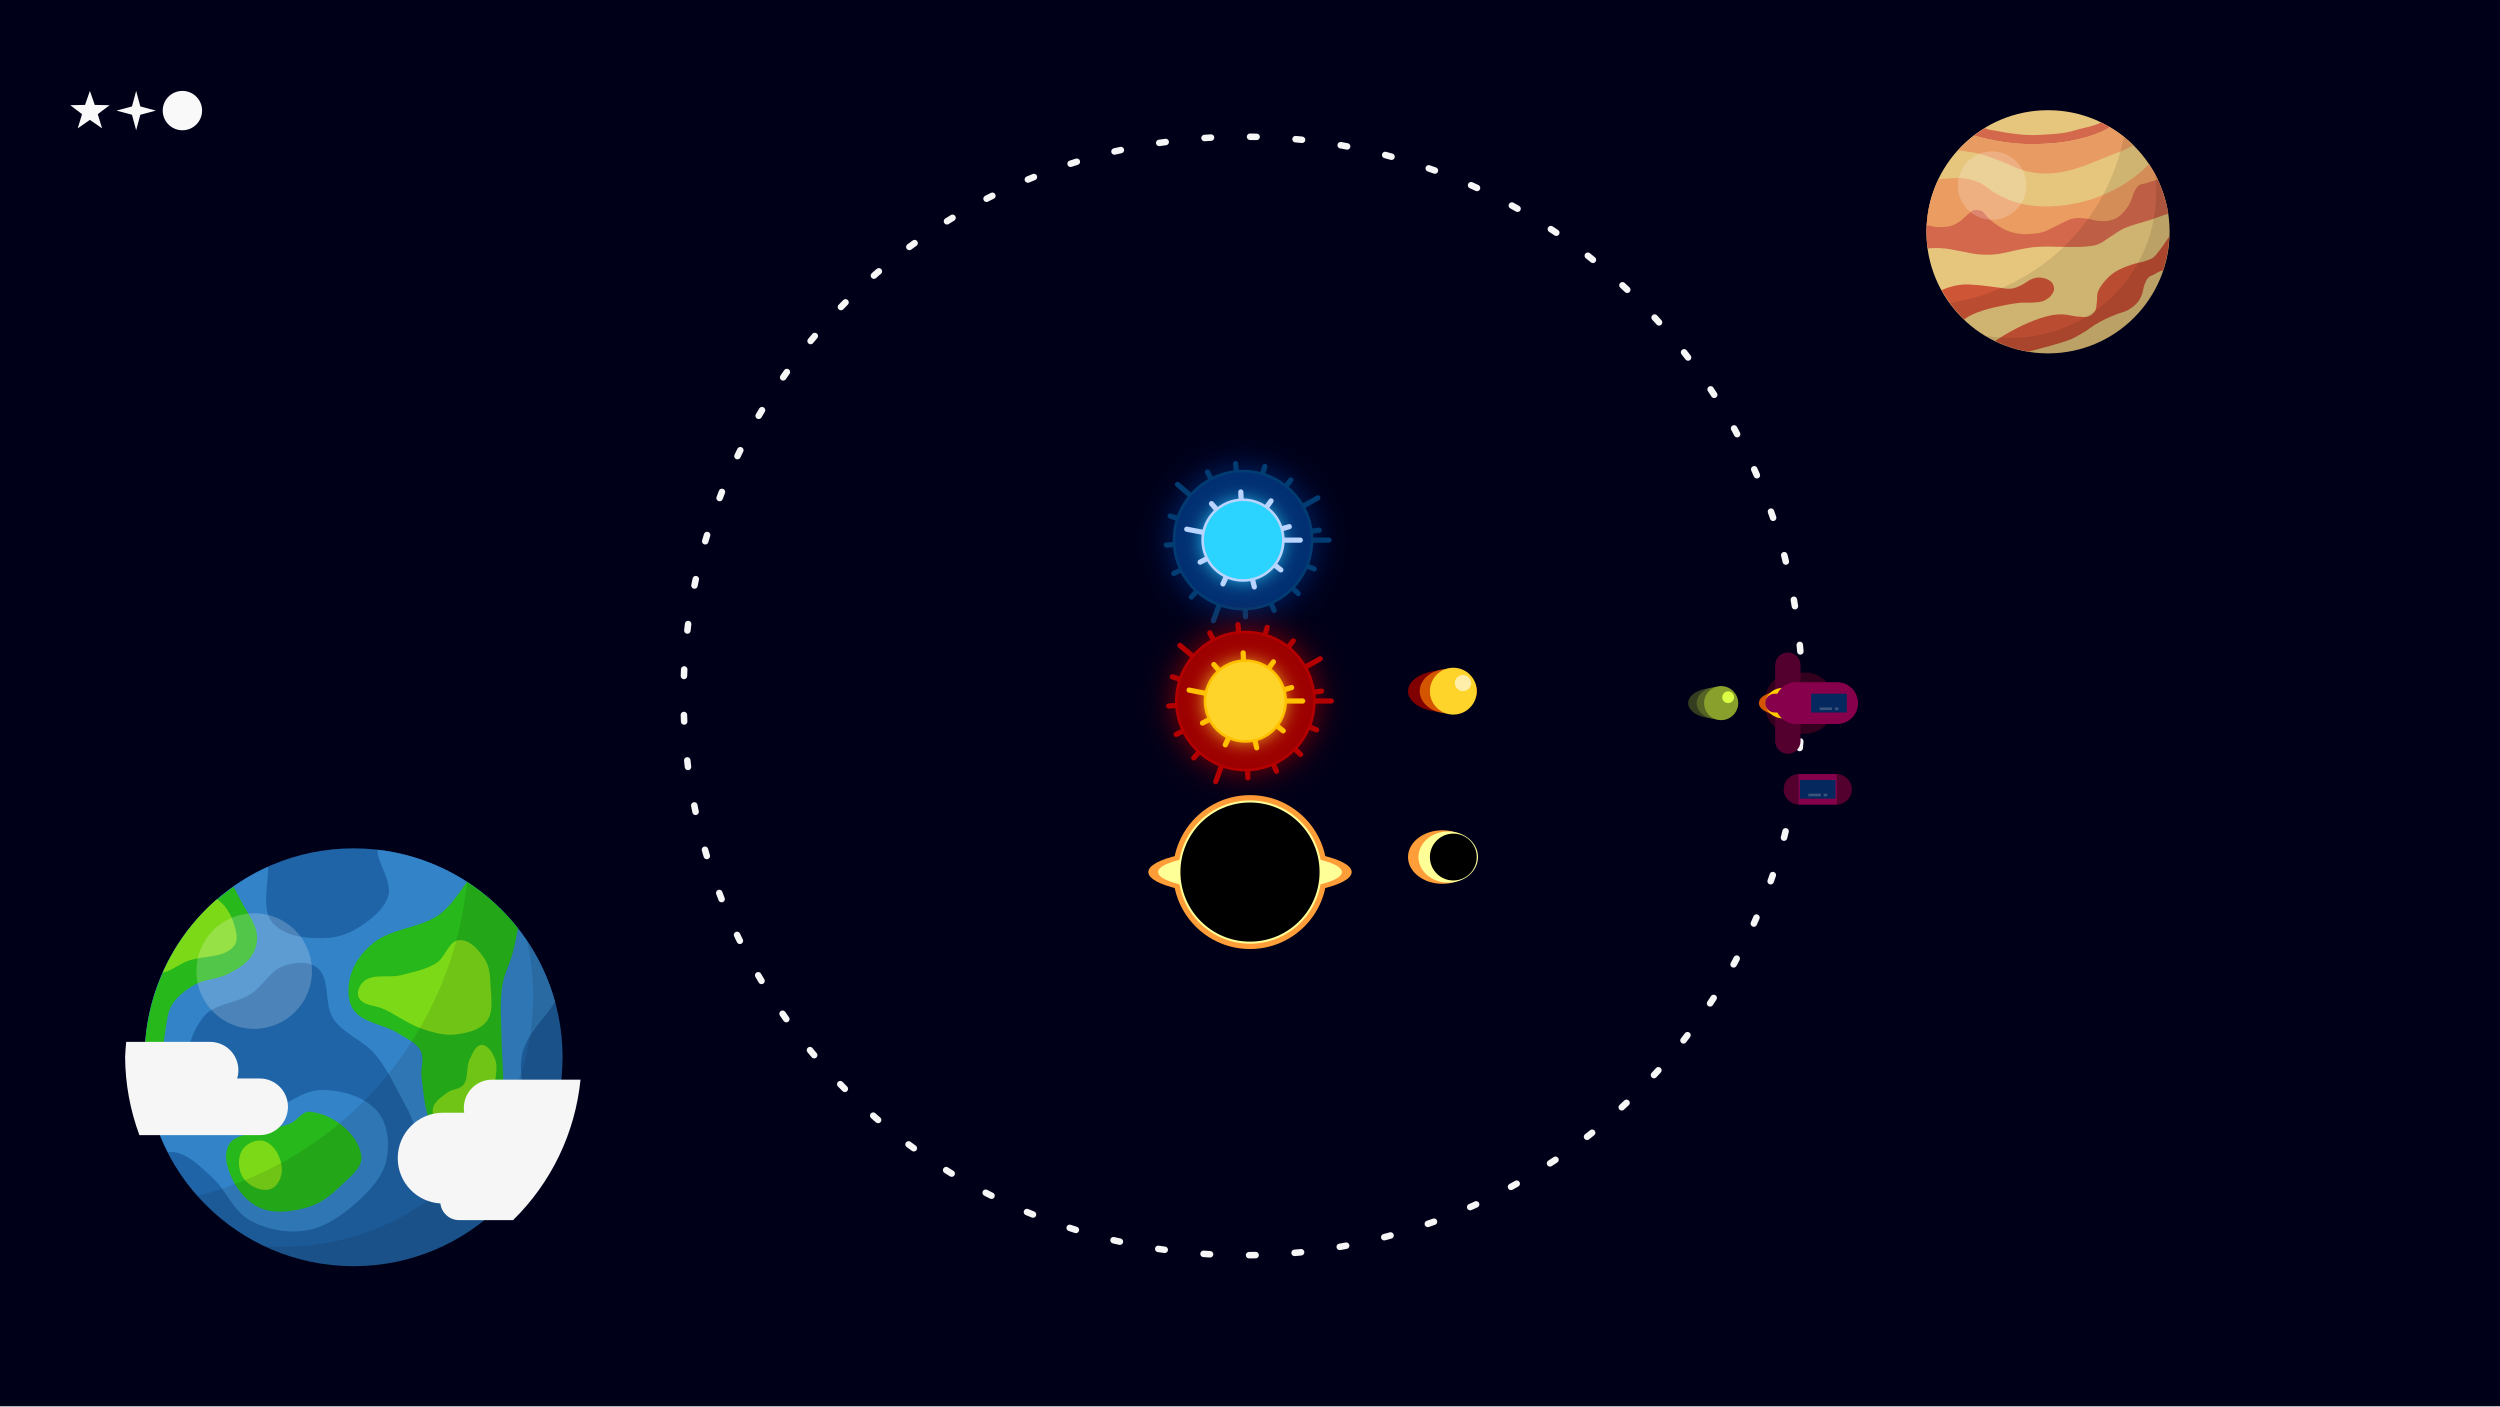
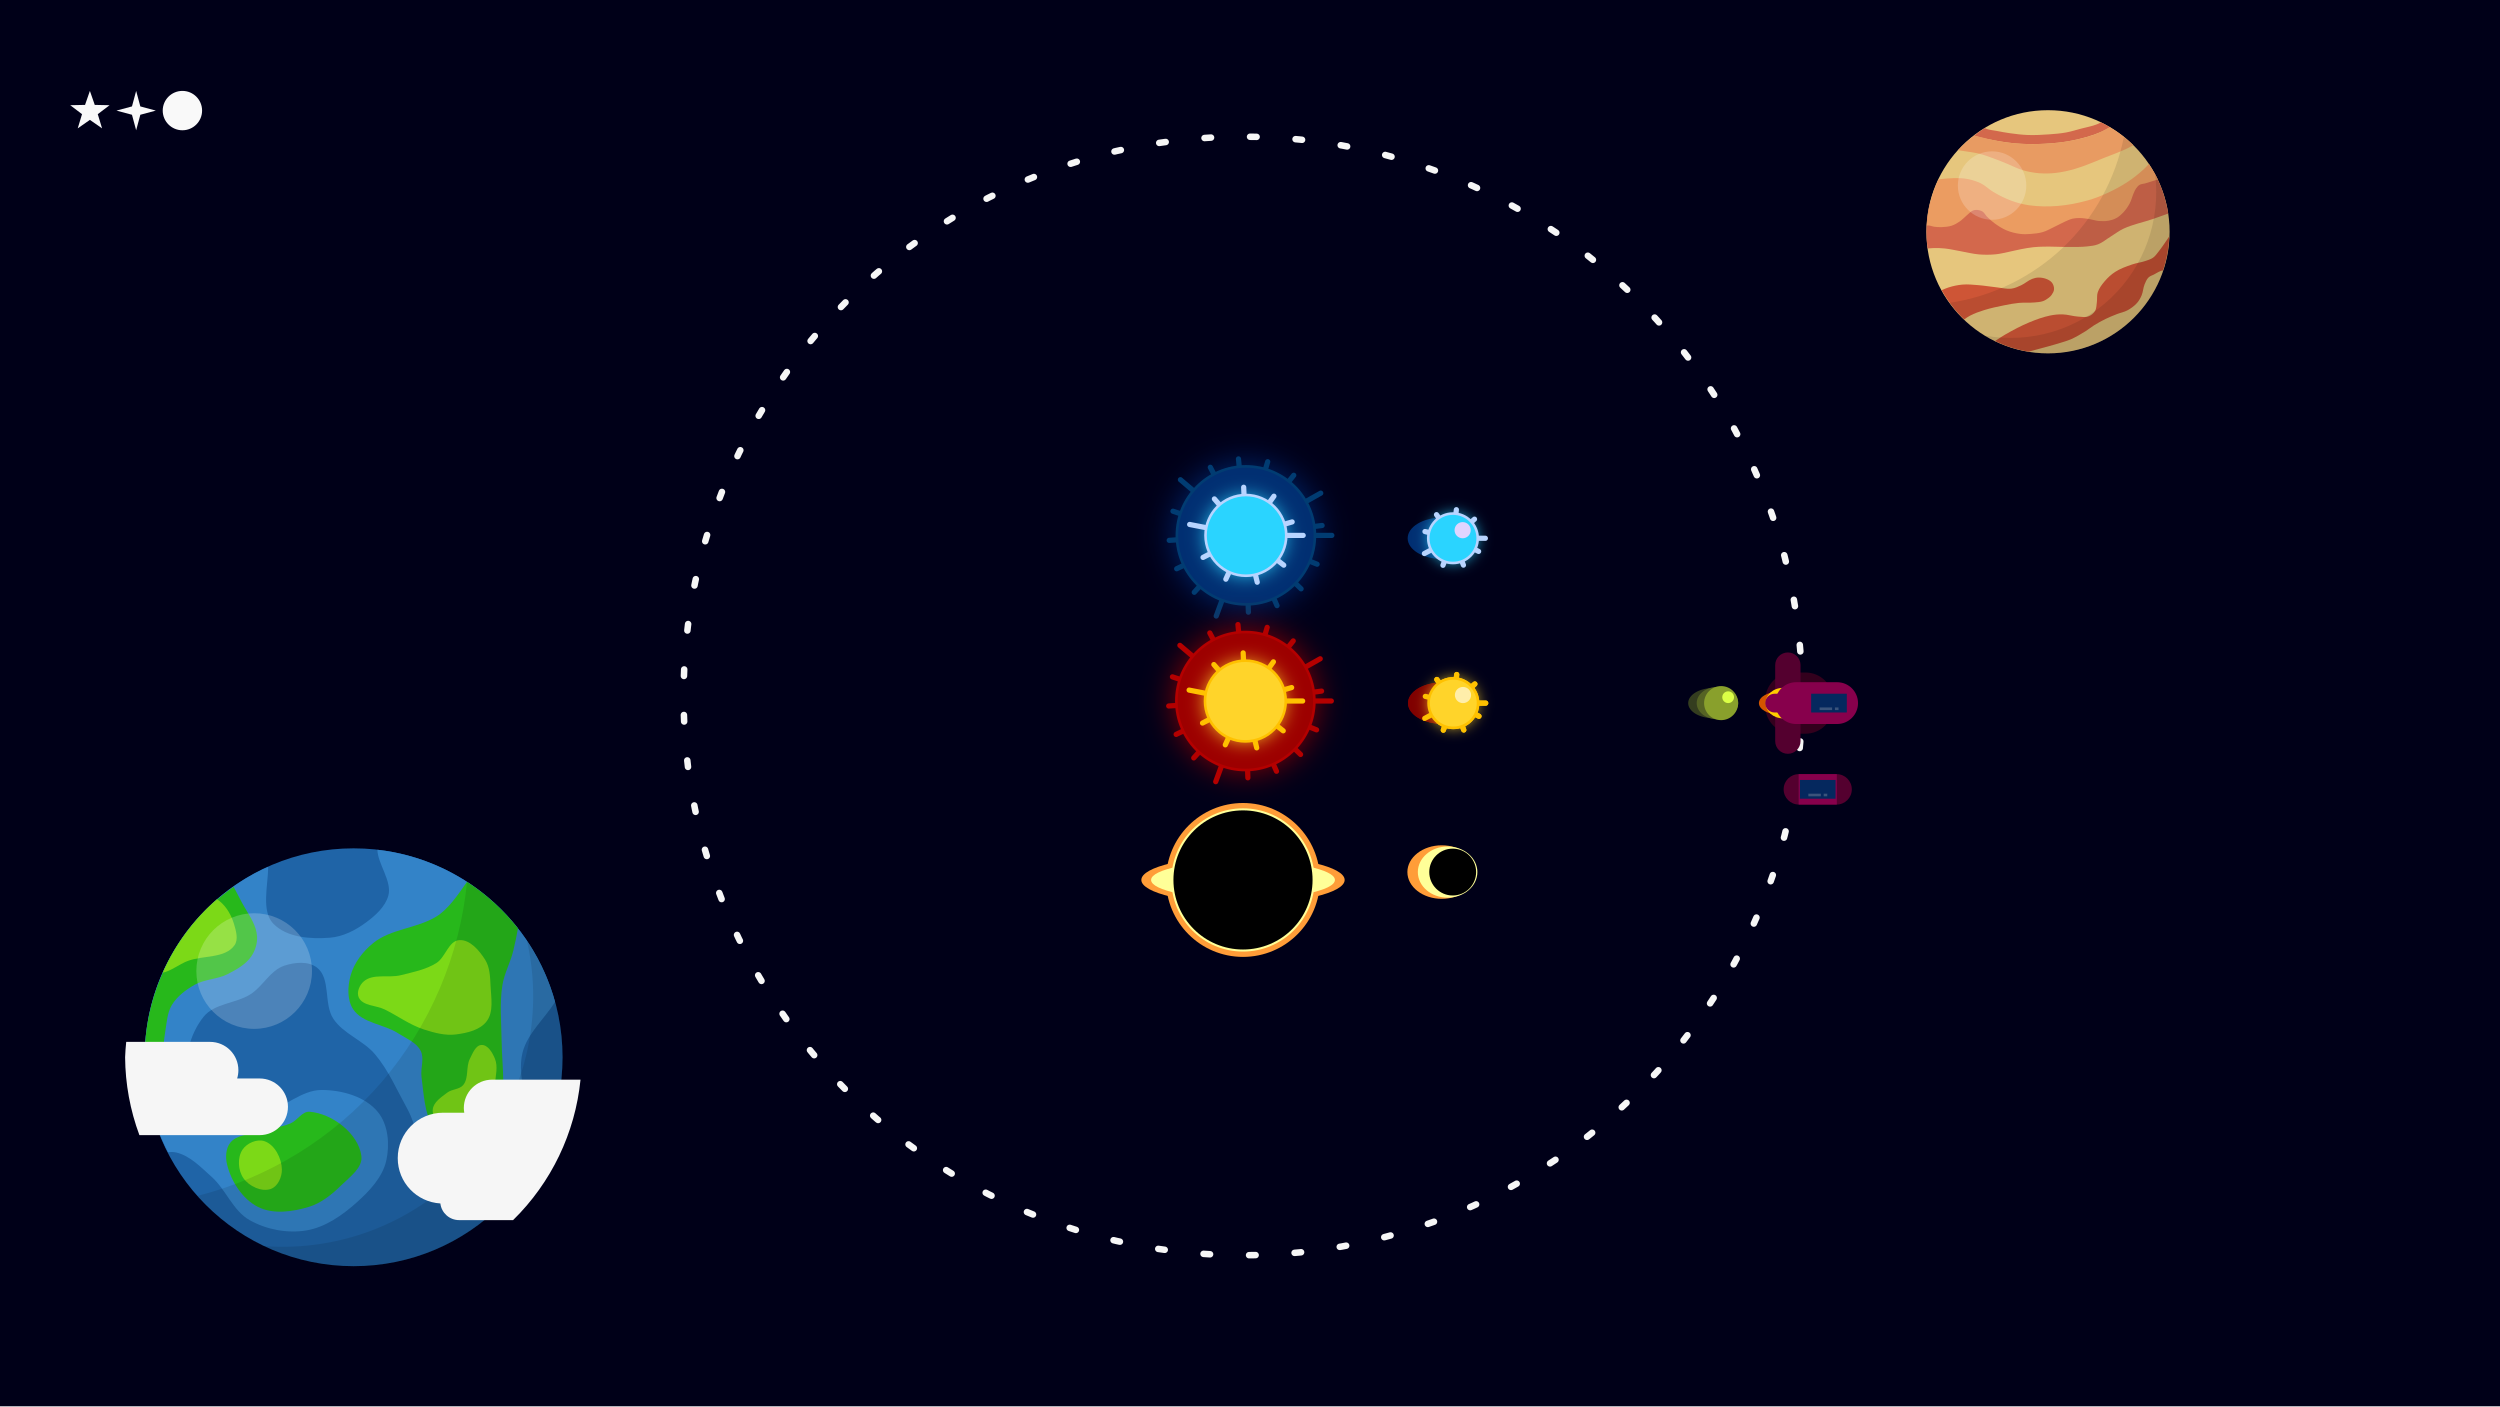
<svg xmlns="http://www.w3.org/2000/svg" width="1920" height="1080" viewBox="0 0 508 285.75" version="1.1" id="svg1" xml:space="preserve">
  <defs id="defs1">
    <filter style="color-interpolation-filters:sRGB" id="filter129" x="-0.3" y="-0.3" width="1.6" height="1.6">
      <feGaussianBlur stdDeviation="1.984" id="feGaussianBlur129" />
    </filter>
    <filter style="color-interpolation-filters:sRGB" id="filter130" x="-0.319" y="-0.319" width="1.638" height="1.638">
      <feGaussianBlur stdDeviation="3.44" id="feGaussianBlur130" />
+     </filter>
+     <filter style="color-interpolation-filters:sRGB" id="filter166" x="-0.287" y="-0.314" width="1.574" height="1.629">
+       <feGaussianBlur stdDeviation="1.076" id="feGaussianBlur166" />
    </filter>
  </defs>
  <g id="layer2" />
  <rect style="opacity:1;fill:#000018;fill-opacity:1;stroke:none;stroke-width:1.323;stroke-linecap:round;stroke-dasharray:1.323, 7.938;stroke-dashoffset:0;stroke-opacity:1;paint-order:markers stroke fill" id="rect5" width="508" height="285.75" x="0" y="0" />
  <g id="g19" transform="matrix(1,0,0,-1,-70.12871,290.3219)">
    <ellipse style="fill:#343d1f;fill-opacity:1;stroke:none;stroke-width:2.164;stroke-linecap:round;stroke-dasharray:2.164, 12.982;stroke-dashoffset:0;stroke-opacity:0.961;paint-order:markers stroke fill" id="path10-2-4" cx="418.245" cy="147.45" rx="5.077" ry="3.06" />
    <ellipse style="fill:#556324;fill-opacity:1;stroke:none;stroke-width:1.263;stroke-linecap:round;stroke-dasharray:1.263, 7.575;stroke-dashoffset:0;stroke-opacity:0.961;paint-order:markers stroke fill" id="path10-2" cx="419.111" cy="147.45" rx="4.212" ry="3.288" />
    <circle style="fill:#89a02c;fill-opacity:1;stroke:none;stroke-width:1.174;stroke-linecap:round;stroke-dasharray:1.174, 7.045;stroke-dashoffset:0;stroke-opacity:0.961;paint-order:markers stroke fill" id="path10" cx="419.862" cy="147.45" r="3.461" />
    <circle style="fill:#dbff46;fill-opacity:1;stroke:none;stroke-width:1.323;stroke-linecap:round;stroke-dasharray:none;stroke-dashoffset:0;stroke-opacity:1;paint-order:markers stroke fill" id="path13" cx="421.289" cy="148.647" r="1.196" />
  </g>
-   <g id="g23" transform="matrix(1.375584,0,0,1.375584,-135.355,-87.42178)">
+   <g id="g23" transform="matrix(1.375584,0,0,1.375584,-135.355,-84.9909)">
    <ellipse style="fill:#800000;fill-opacity:1;stroke:none;stroke-width:2.164;stroke-linecap:round;stroke-dasharray:2.164, 12.982;stroke-dashoffset:0;stroke-opacity:0.961;paint-order:markers stroke fill" id="path10-2-4-7" cx="311.465" cy="-165.65" rx="5.077" ry="3.06" transform="scale(1,-1)" />
    <ellipse style="fill:#d45500;fill-opacity:1;stroke:none;stroke-width:1.263;stroke-linecap:round;stroke-dasharray:1.263, 7.575;stroke-dashoffset:0;stroke-opacity:0.961;paint-order:markers stroke fill" id="path10-2-1" cx="312.33" cy="-165.65" rx="4.212" ry="3.288" transform="scale(1,-1)" />
-     <circle style="fill:#ffd42a;fill-opacity:1;stroke:none;stroke-width:1.174;stroke-linecap:round;stroke-dasharray:1.174, 7.045;stroke-dashoffset:0;stroke-opacity:0.961;paint-order:markers stroke fill" id="path10-0" cx="313.082" cy="-165.65" r="3.461" transform="scale(1,-1)" />
+     <path style="fill:#ffd42a;fill-opacity:1;stroke:#ffc100;stroke-width:0.769;stroke-linecap:round;stroke-dasharray:none;stroke-dashoffset:0;stroke-opacity:1;paint-order:markers stroke fill" id="path10-0" transform="scale(1,-1)" d="m 316.542,-165.65 c 0,1.911 -1.549,3.461 -3.461,3.461 -1.911,0 -3.461,-1.549 -3.461,-3.461 0,-1.911 1.549,-3.461 3.461,-3.461 1.911,0 3.461,1.549 3.461,3.461 h 1.323 m -2.196,2.298 0.593,0.527 m -2.773,0.611 0.094,0.788 m -2.479,-1.385 -0.454,0.651 m -0.934,-2.681 -0.772,0.186 m 1.083,-2.625 -1.167,-0.623 m 3.019,-0.994 -0.276,-0.744 m 2.734,0.766 0.288,-0.74 m 1.536,2.388 0.707,-0.361 m -0.327,1.937 h 1.323" />
    <circle style="fill:#ffeeaa;fill-opacity:1;stroke:none;stroke-width:1.323;stroke-linecap:round;stroke-dasharray:none;stroke-dashoffset:0;stroke-opacity:1;paint-order:markers stroke fill" id="path13-7" cx="314.509" cy="-164.454" r="1.196" transform="scale(1,-1)" />
  </g>
  <circle style="fill:none;fill-opacity:1;stroke:#f6f6f6;stroke-width:1.323;stroke-linecap:round;stroke-dasharray:1.323, 7.937;stroke-dashoffset:0;stroke-opacity:1;paint-order:markers stroke fill" id="path2" cx="252.545" cy="141.421" r="113.647" />
-   <g id="g30" transform="translate(2.196262,-16.27443)">
+   <g id="g30" transform="translate(2.069031,-13.22165)">
    <ellipse style="fill:#ff9d38;fill-opacity:1;stroke:none;stroke-width:3.383;stroke-linecap:round;stroke-dasharray:3.383, 20.299;stroke-dashoffset:0;stroke-opacity:0.961;paint-order:markers stroke fill" id="path10-2-4-7-9" cx="290.895" cy="-190.426" rx="6.984" ry="5.439" transform="scale(1,-1)" />
    <ellipse style="fill:#ffff98;fill-opacity:1;stroke:none;stroke-width:1.903;stroke-linecap:round;stroke-dasharray:1.903, 11.417;stroke-dashoffset:0;stroke-opacity:0.961;paint-order:markers stroke fill" id="path10-2-1-7" cx="292.085" cy="-190.426" rx="6.049" ry="5.201" transform="scale(1,-1)" />
    <circle style="fill:#000000;fill-opacity:1;stroke:none;stroke-width:1.615;stroke-linecap:round;stroke-dasharray:1.615, 9.69;stroke-dashoffset:0;stroke-opacity:0.961;paint-order:markers stroke fill" id="path10-0-3" cx="293.119" cy="-190.426" r="4.76" transform="scale(1,-1)" />
  </g>
  <g id="g17" transform="translate(-23.95501,-4.57382)">
    <rect style="fill:#33001d;fill-opacity:1;stroke:none;stroke-width:0.864;stroke-linecap:round;stroke-dasharray:0.864, 5.184;stroke-dashoffset:0;stroke-opacity:0.961;paint-order:markers stroke fill" id="rect6-0" width="12.436" height="13.81" x="141.227" y="-396.46" ry="5.628" transform="rotate(90)" />
    <rect style="fill:#54002f;fill-opacity:1;stroke:none;stroke-width:0.679;stroke-linecap:round;stroke-dasharray:0.679, 4.074;stroke-dashoffset:0;stroke-opacity:0.961;paint-order:markers stroke fill" id="rect6-6" width="5.149" height="20.594" x="-389.823" y="-157.746" ry="2.574" transform="scale(-1)" />
    <rect style="fill:#d45500;fill-opacity:1;stroke:none;stroke-width:0.576;stroke-linecap:round;stroke-dasharray:0.576, 3.456;stroke-dashoffset:0;stroke-opacity:0.961;paint-order:markers stroke fill" id="rect9" width="4.644" height="16.433" x="145.123" y="-397.8" ry="4.147" transform="rotate(90)" />
    <rect style="fill:#ffcc00;fill-opacity:1;stroke:none;stroke-width:0.614;stroke-linecap:round;stroke-dasharray:0.614, 3.685;stroke-dashoffset:0;stroke-opacity:0.961;paint-order:markers stroke fill" id="rect8" width="6.192" height="14.012" x="144.349" y="-396.725" ry="3.536" transform="rotate(90)" />
    <rect style="fill:#87004c;fill-opacity:1;stroke:none;stroke-width:0.788;stroke-linecap:round;stroke-dasharray:0.788, 4.73;stroke-dashoffset:0;stroke-opacity:0.961;paint-order:markers stroke fill" id="rect6" width="8.494" height="16.83" x="143.198" y="-401.505" ry="4.247" transform="rotate(90)" />
    <rect style="fill:#87004c;fill-opacity:1;stroke:none;stroke-width:1.021;stroke-linecap:round;stroke-dasharray:1.021, 6.126;stroke-dashoffset:0;stroke-opacity:0.961;paint-order:markers stroke fill" id="rect7" width="3.811" height="5.028" x="145.54" y="-387.678" ry="1.905" transform="rotate(90)" />
    <g id="g16">
      <rect style="fill:#05285e;fill-opacity:1;stroke:none;stroke-width:1.226;stroke-linecap:round;stroke-dasharray:1.226, 7.356;stroke-dashoffset:0;stroke-opacity:0.961;paint-order:markers stroke fill" id="rect7-3" width="3.811" height="7.25" x="145.54" y="-399.229" ry="1.905" rx="0" transform="rotate(90)" />
      <rect style="fill:#3a537b;fill-opacity:1;stroke:none;stroke-width:0.272;stroke-linecap:round;stroke-dasharray:0.272, 1.629;stroke-dashoffset:0;stroke-opacity:0.961;paint-order:markers stroke fill" id="rect7-3-0" width="0.534" height="2.537" x="148.327" y="-396.239" ry="0.267" rx="0" transform="rotate(90)" />
      <rect style="fill:#3a537b;fill-opacity:1;stroke:none;stroke-width:0.145;stroke-linecap:round;stroke-dasharray:0.145, 0.872;stroke-dashoffset:0;stroke-opacity:0.961;paint-order:markers stroke fill" id="rect7-3-0-7" width="0.534" height="0.727" x="148.327" y="-397.541" ry="0.267" rx="0" transform="rotate(90)" />
    </g>
  </g>
  <g id="g18-8" transform="translate(-53.62584,-4.177094)">
    <rect style="opacity:1;fill:#54002f;fill-opacity:1;stroke:none;stroke-width:1.37;stroke-linecap:round;stroke-dasharray:none;stroke-dashoffset:0;stroke-opacity:1;paint-order:markers stroke fill" id="rect15-9" width="13.854" height="6.186" x="416.061" y="161.479" ry="3.093" />
    <rect style="opacity:1;fill:#87004c;fill-opacity:1;stroke:none;stroke-width:0.776;stroke-linecap:round;stroke-dasharray:none;stroke-dashoffset:0;stroke-opacity:1;paint-order:markers stroke fill" id="rect14-8" width="7.754" height="6.186" x="419.111" y="161.479" ry="0" />
    <g id="g16-0-4" transform="translate(27.3841,17.12631)">
      <rect style="fill:#05285e;fill-opacity:1;stroke:none;stroke-width:1.226;stroke-linecap:round;stroke-dasharray:1.226, 7.356;stroke-dashoffset:0;stroke-opacity:0.961;paint-order:markers stroke fill" id="rect7-3-1-1" width="3.811" height="7.25" x="145.54" y="-399.229" ry="1.905" rx="0" transform="rotate(90)" />
      <rect style="fill:#3a537b;fill-opacity:1;stroke:none;stroke-width:0.272;stroke-linecap:round;stroke-dasharray:0.272, 1.629;stroke-dashoffset:0;stroke-opacity:0.961;paint-order:markers stroke fill" id="rect7-3-0-6-4" width="0.534" height="2.537" x="148.327" y="-396.239" ry="0.267" rx="0" transform="rotate(90)" />
      <rect style="fill:#3a537b;fill-opacity:1;stroke:none;stroke-width:0.145;stroke-linecap:round;stroke-dasharray:0.145, 0.872;stroke-dashoffset:0;stroke-opacity:0.961;paint-order:markers stroke fill" id="rect7-3-0-7-4-3" width="0.534" height="0.727" x="148.327" y="-397.541" ry="0.267" rx="0" transform="rotate(90)" />
    </g>
  </g>
  <path style="opacity:1;fill:#f9f9f9;fill-opacity:1;stroke:none;stroke-width:1.323;stroke-linecap:round;stroke-dasharray:none;stroke-dashoffset:0;stroke-opacity:1;paint-order:markers stroke fill" id="path19" d="m 414.51,39.458 0.835,2.403 2.544,0.052 -2.027,1.537 0.737,2.435 -2.088,-1.453 -2.088,1.453 0.737,-2.435 -2.027,-1.537 2.544,-0.052 z" transform="matrix(1.183844,0,0,1.183844,-472.4492,-28.24074)" />
  <path style="opacity:1;fill:#f9f9f9;fill-opacity:1;stroke:none;stroke-width:1.323;stroke-linecap:round;stroke-dasharray:none;stroke-dashoffset:0;stroke-opacity:1;paint-order:markers stroke fill" id="path20" d="m 425.116,43.795 -0.902,-3.351 -3.351,-0.902 3.351,-0.902 0.902,-3.351 0.902,3.351 3.351,0.902 -3.351,0.902 z" transform="matrix(0.9404718,0,0,0.9404718,-372.1442,-14.71635)" />
  <circle style="opacity:1;fill:#f9f9f9;fill-opacity:1;stroke:none;stroke-width:1.323;stroke-linecap:round;stroke-dasharray:none;stroke-dashoffset:0;stroke-opacity:1;paint-order:markers stroke fill" id="path21" cx="37.065" cy="22.471" r="4" />
-   <g id="g29" transform="translate(12.25442,-46.14118)">
+   <g id="g29" transform="translate(10.83164,-44.54036)">
    <circle style="fill:#ff9d38;fill-opacity:1;stroke:none;stroke-width:1.422;stroke-linecap:round;stroke-dasharray:1.422, 8.53;stroke-dashoffset:0;stroke-opacity:1;paint-order:markers stroke fill" id="circle20" cx="241.746" cy="223.346" r="15.638" />
    <ellipse style="fill:#ff9d38;fill-opacity:1;stroke:none;stroke-width:0.908;stroke-linecap:round;stroke-dasharray:0.908, 5.446;stroke-dashoffset:0;stroke-opacity:1;paint-order:markers stroke fill" id="circle29" cx="241.746" cy="223.346" rx="20.657" ry="4.827" />
    <ellipse style="fill:#ffff98;fill-opacity:1;stroke:none;stroke-width:0.773;stroke-linecap:round;stroke-dasharray:0.773, 4.639;stroke-dashoffset:0;stroke-opacity:1;paint-order:markers stroke fill" id="ellipse29" cx="241.746" cy="223.346" rx="18.677" ry="3.872" />
    <circle style="fill:#ffff98;fill-opacity:1;stroke:none;stroke-width:1.323;stroke-linecap:round;stroke-dasharray:1.323, 7.938;stroke-dashoffset:0;stroke-opacity:1;paint-order:markers stroke fill" id="circle21" cx="241.746" cy="223.346" r="14.552" />
    <circle style="fill:#000000;fill-opacity:1;stroke:none;stroke-width:1.644;stroke-linecap:round;stroke-dasharray:1.644, 9.862;stroke-dashoffset:0;stroke-opacity:1;paint-order:markers stroke fill" id="circle24" cx="241.746" cy="223.346" r="14.135" />
  </g>
  <g id="g72" transform="matrix(0.525521,0,0,0.525521,453.4532,-153.7401)">
    <circle style="fill:#e6c67d;fill-opacity:1;stroke:none;stroke-width:0.608;stroke-linecap:round;stroke-opacity:1;paint-order:markers stroke fill" id="path31" cx="-70.983" cy="382.164" r="47.011" />
    <path id="path43" style="fill:#d3684c;fill-opacity:1;stroke:none;stroke-width:0.265;stroke-linecap:round;stroke-dasharray:none;stroke-opacity:1;paint-order:markers stroke fill" d="m -50.466,339.876 c -0.592,0.3 -1.179,0.583 -1.644,0.763 -1.967,0.759 -4.066,1.117 -6.105,1.654 -1.933,0.509 -3.843,1.126 -5.809,1.484 -2.154,0.392 -4.346,0.566 -6.53,0.72 -2.694,0.191 -5.399,0.344 -8.098,0.255 -2.328,-0.077 -4.646,-0.366 -6.954,-0.679 -1.805,-0.244 -3.596,-0.588 -5.385,-0.933 -1.334,-0.257 -2.732,-0.326 -3.985,-0.848 -0.133,-0.055 -0.281,-0.132 -0.435,-0.218 a 47.011,47.011 0 0 0 -4.191,2.937 c 1.557,0.428 3.411,0.916 4.668,1.181 3.822,0.803 7.683,1.495 11.575,1.823 3.592,0.302 7.212,0.311 10.812,0.128 3.608,-0.184 7.229,-0.51 10.769,-1.23 3.856,-0.784 7.702,-1.803 11.321,-3.35 0.98,-0.419 2.248,-1.106 3.477,-1.816 a 47.011,47.011 0 0 0 -3.487,-1.872 z" />
    <path id="path44" style="fill:#e89b62;fill-opacity:1;stroke:none;stroke-width:0.265;stroke-linecap:round;stroke-dasharray:none;stroke-opacity:1;paint-order:markers stroke fill" d="m -47.073,341.694 c -1.612,0.91 -3.327,1.837 -4.623,2.377 -2.77,1.153 -5.707,1.889 -8.637,2.537 -2.822,0.624 -5.695,1.031 -8.573,1.292 -3.534,0.32 -7.094,0.455 -10.64,0.331 -3.374,-0.118 -6.747,-0.466 -10.077,-1.023 -3.007,-0.502 -7.11,-1.53 -9.905,-2.251 a 47.011,47.011 0 0 0 -6.238,5.675 c 1.059,0.151 2.218,0.317 3.022,0.445 1.763,0.282 3.545,0.494 5.277,0.93 1.827,0.459 3.596,1.127 5.367,1.769 1.788,0.648 3.542,1.389 5.307,2.099 2.033,0.818 3.983,1.872 6.086,2.488 2.067,0.606 4.209,0.994 6.356,1.169 2.112,0.173 4.25,0.12 6.356,-0.12 2.547,-0.29 5.066,-0.868 7.526,-1.589 3.949,-1.158 7.712,-2.873 11.542,-4.378 2.842,-1.116 5.726,-2.14 8.485,-3.448 0.678,-0.322 1.61,-0.826 2.468,-1.302 a 47.011,47.011 0 0 0 -9.097,-7.003 z" />
    <path id="path46" style="fill:#d3684c;fill-opacity:1;stroke:none;stroke-width:0.265;stroke-linecap:round;stroke-dasharray:none;stroke-opacity:1;paint-order:markers stroke fill" d="m -30.151,358.894 c -1.608,0.513 -3.166,1.093 -4.268,1.718 -5.318,3.019 -8.188,9.525 -13.671,12.232 -7.114,3.513 -15.455,4.685 -23.386,4.437 -7.917,-0.247 -15.175,-4.822 -23.025,-5.876 -6.027,-0.809 -15.698,-0.758 -21.993,-0.63 a 47.011,47.011 0 0 0 -1.501,11.388 47.011,47.011 0 0 0 0.461,6.454 c 0.874,-0.075 1.71,-0.134 2.375,-0.152 1.456,-0.04 2.919,0.015 4.367,0.17 2.04,0.217 4.042,0.708 6.063,1.06 2.36,0.411 4.693,1.032 7.081,1.229 2.141,0.177 4.307,0.162 6.445,-0.042 1.689,-0.162 3.341,-0.596 5.003,-0.933 1.617,-0.328 3.213,-0.753 4.833,-1.06 1.589,-0.301 3.183,-0.594 4.791,-0.763 1.365,-0.144 2.74,-0.186 4.112,-0.212 3.222,-0.062 6.445,0.155 9.667,0.127 2.333,-0.02 4.677,0.046 6.996,-0.212 1.402,-0.156 2.84,-0.296 4.155,-0.806 1.745,-0.676 3.196,-1.947 4.791,-2.925 1.698,-1.042 3.281,-2.298 5.088,-3.138 3.616,-1.68 7.592,-2.438 11.363,-3.731 1.579,-0.541 3.905,-1.374 5.898,-2.093 a 47.011,47.011 0 0 0 -5.648,-16.243 z" />
    <path id="path45" style="fill:#eb9c61;fill-opacity:1;stroke:none;stroke-width:0.265;stroke-linecap:round;stroke-dasharray:none;stroke-opacity:1;paint-order:markers stroke fill" d="m -31.963,355.947 c -0.741,0.794 -1.52,1.608 -2.126,2.161 -1.897,1.729 -3.919,3.336 -6.063,4.749 -2.583,1.701 -5.327,3.168 -8.141,4.452 -2.4,1.095 -4.876,2.057 -7.42,2.756 -3.782,1.04 -7.665,1.811 -11.575,2.12 -3.622,0.286 -7.297,0.237 -10.896,-0.254 -2.34,-0.319 -4.65,-0.929 -6.869,-1.738 -2.464,-0.899 -4.816,-2.11 -7.081,-3.434 -1.648,-0.964 -2.998,-2.412 -4.707,-3.265 -1.652,-0.824 -3.446,-1.386 -5.258,-1.738 -1.71,-0.333 -3.473,-0.36 -5.215,-0.339 -1.681,0.021 -4.044,0.247 -6.019,0.463 a 47.011,47.011 0 0 0 -4.489,17.873 c 0.259,-0.019 0.513,-0.031 0.714,-0.019 0.681,0.042 1.318,0.369 1.993,0.466 0.995,0.143 2.006,0.213 3.01,0.17 1.298,-0.056 2.621,-0.153 3.858,-0.551 1.107,-0.356 2.133,-0.958 3.095,-1.611 1.036,-0.704 1.873,-1.665 2.841,-2.459 0.747,-0.613 1.404,-1.393 2.29,-1.781 0.472,-0.207 1.012,-0.284 1.527,-0.254 0.764,0.044 1.56,0.225 2.205,0.636 0.726,0.463 1.089,1.339 1.696,1.95 0.889,0.895 1.82,1.76 2.841,2.502 1.502,1.092 3.076,2.13 4.791,2.841 1.685,0.698 3.491,1.129 5.3,1.357 1.346,0.17 2.717,0.105 4.07,-10e-6 1.554,-0.12 3.128,-0.274 4.622,-0.72 1.606,-0.48 3.061,-1.367 4.579,-2.078 1.734,-0.813 3.404,-1.767 5.173,-2.502 0.553,-0.23 1.111,-0.465 1.696,-0.593 0.888,-0.194 1.805,-0.261 2.714,-0.255 1.308,0.01 2.608,0.225 3.901,0.424 1.211,0.187 2.383,0.62 3.604,0.721 1.282,0.106 2.594,0.108 3.859,-0.127 1.015,-0.189 2.023,-0.517 2.925,-1.018 0.984,-0.546 1.857,-1.3 2.629,-2.12 0.986,-1.048 1.82,-2.252 2.502,-3.519 0.668,-1.241 0.956,-2.654 1.527,-3.943 0.268,-0.607 0.506,-1.24 0.89,-1.781 0.399,-0.562 0.844,-1.138 1.441,-1.484 0.593,-0.344 1.333,-0.323 1.993,-0.509 1.501,-0.424 3.555,-1.073 5,-1.534 a 47.011,47.011 0 0 0 -3.425,-6.012 z" />
    <path id="path47" style="fill:#ce5536;fill-opacity:1;stroke:none;stroke-width:0.265;stroke-linecap:round;stroke-dasharray:none;stroke-opacity:1;paint-order:markers stroke fill" d="m -24.1,383.962 c -1.288,1.948 -2.946,4.404 -4.292,6.093 -0.591,0.741 -1.15,1.544 -1.919,2.099 -0.816,0.589 -1.809,0.894 -2.758,1.229 -1.765,0.623 -3.66,0.823 -5.427,1.439 -2.214,0.773 -4.472,1.552 -6.446,2.818 -1.567,1.005 -2.968,2.294 -4.168,3.718 -1.07,1.27 -2.111,2.653 -2.638,4.228 -0.395,1.18 -0.15,2.487 -0.33,3.718 -0.173,1.181 -0.1,2.487 -0.719,3.508 -0.568,0.935 -1.521,1.691 -2.548,2.069 -1.238,0.455 -2.641,0.169 -3.958,0.09 -2.036,-0.122 -4.017,-0.819 -6.056,-0.869 -1.606,-0.039 -3.225,0.123 -4.797,0.45 -2.738,0.569 -5.39,1.54 -7.975,2.608 -3.218,1.329 -6.303,2.977 -9.324,4.707 -1.247,0.714 -2.926,1.831 -3.996,2.55 a 47.011,47.011 0 0 0 12.994,4.112 c 2.562,-0.682 5.616,-1.502 7.761,-2.105 1.815,-0.51 3.632,-1.013 5.427,-1.589 1.068,-0.343 2.154,-0.652 3.178,-1.109 1.981,-0.885 3.854,-2.003 5.696,-3.148 1.085,-0.675 2.064,-1.512 3.148,-2.188 1.446,-0.902 2.936,-1.738 4.467,-2.488 1.463,-0.717 2.98,-1.324 4.497,-1.919 1.324,-0.519 2.768,-0.759 4.017,-1.439 1.359,-0.739 2.654,-1.667 3.688,-2.818 0.773,-0.861 1.344,-1.904 1.799,-2.968 0.574,-1.342 0.585,-2.878 1.139,-4.228 0.392,-0.956 0.792,-1.973 1.529,-2.698 0.552,-0.542 1.345,-0.767 2.039,-1.109 1.166,-0.577 2.271,-1.46 3.56,-1.608 a 47.011,47.011 0 0 0 2.411,-13.15 z" />
    <path id="path48" style="fill:#ce5536;fill-opacity:1;stroke:none;stroke-width:0.265;stroke-linecap:round;stroke-dasharray:none;stroke-opacity:1;paint-order:markers stroke fill" d="m -74.623,399.872 c -0.837,0.005 -1.677,0.21 -2.459,0.508 -1.556,0.593 -2.81,1.81 -4.325,2.502 -1.183,0.54 -2.398,1.112 -3.689,1.272 -1.816,0.225 -3.649,-0.28 -5.469,-0.467 -2.478,-0.254 -4.937,-0.698 -7.42,-0.89 -2.002,-0.155 -4.02,-0.38 -6.021,-0.212 -1.884,0.159 -3.755,0.565 -5.554,1.145 -0.71,0.229 -1.611,0.609 -2.52,1.013 a 47.011,47.011 0 0 0 8.667,11.305 c 0.826,-0.562 1.669,-1.115 2.333,-1.464 1.707,-0.898 3.545,-1.54 5.385,-2.12 2.606,-0.82 5.292,-1.372 7.971,-1.908 1.825,-0.365 3.659,-0.715 5.512,-0.89 1.985,-0.188 3.993,0.011 5.978,-0.17 1.111,-0.101 2.255,-0.139 3.307,-0.509 0.8,-0.281 1.531,-0.755 2.205,-1.272 0.428,-0.328 0.84,-0.7 1.145,-1.145 0.436,-0.637 0.881,-1.349 0.933,-2.12 0.058,-0.866 -0.222,-1.792 -0.721,-2.502 -0.471,-0.671 -1.241,-1.115 -1.993,-1.442 -1.017,-0.441 -2.156,-0.642 -3.265,-0.636 z" />
    <circle style="opacity:0.2;fill:#ffffff;fill-opacity:1;stroke:none;stroke-width:0.265;stroke-linecap:round;stroke-dasharray:none;stroke-opacity:1;paint-order:markers stroke fill" id="path68" cx="-92.601" cy="364.298" r="13.229" />
    <g id="g71" transform="rotate(46.3241,80.82508,428.8491)">
      <path id="circle71" style="opacity:0.1;fill:#000000;fill-opacity:1;stroke:none;stroke-width:0.608;stroke-linecap:round;stroke-opacity:1;paint-order:markers stroke fill" d="m -57.776,459.394 a 47.011,47.011 0 0 0 -6.264,0.448 81.235,81.235 0 0 1 14.699,46.564 81.235,81.235 0 0 1 -14.867,46.552 47.011,47.011 0 0 0 6.432,0.46 47.011,47.011 0 0 0 47.012,-47.012 47.011,47.011 0 0 0 -47.012,-47.012 z" />
      <path id="circle68" style="opacity:0.1;fill:#000000;fill-opacity:1;stroke:none;stroke-width:0.608;stroke-linecap:round;stroke-opacity:1;paint-order:markers stroke fill" d="m -45.226,461.116 a 56.413,56.413 0 0 1 22.781,45.29 56.413,56.413 0 0 1 -23.056,45.318 47.011,47.011 0 0 0 34.737,-45.318 47.011,47.011 0 0 0 -34.461,-45.29 z" />
    </g>
  </g>
  <g id="g117" transform="translate(51.55803,-255.755)">
    <circle style="fill:#1f64a7;fill-opacity:1;stroke:none;stroke-width:0.265;stroke-linecap:round;stroke-dasharray:none;stroke-opacity:1;paint-order:markers stroke fill" id="circle89-0" cx="20.296" cy="470.59" r="42.453" />
    <path id="path109" style="opacity:1;fill:#3383c8;fill-opacity:1;stroke:none;stroke-width:0.265;stroke-linecap:round;stroke-dasharray:none;stroke-opacity:1;paint-order:markers stroke fill" d="m 25.135,428.425 c 0.025,2.838 3.048,6.429 2.208,9.359 -0.645,2.251 -2.616,4.002 -4.497,5.397 -2.144,1.59 -4.714,2.912 -7.375,3.118 -3.944,0.306 -8.779,-0.019 -11.513,-2.878 -2.443,-2.555 -1.071,-7.63 -1.012,-11.554 a 42.453,42.453 0 0 0 -25.102,38.723 42.453,42.453 0 0 0 4.745,19.3 c 0.579,-0.071 1.15,-0.071 1.702,0.061 2.808,0.676 4.977,2.997 7.135,4.917 2.921,2.598 4.334,6.888 7.735,8.814 3.394,1.923 7.664,2.733 11.512,2.099 3.858,-0.636 7.341,-3.087 10.254,-5.696 2.573,-2.305 5.227,-5.086 5.996,-8.455 0.744,-3.261 0.431,-7.298 -1.679,-9.894 -2.586,-3.183 -7.351,-4.497 -11.453,-4.497 -4.101,0 -7.462,3.55 -11.453,4.497 -3.398,0.806 -7.217,2.32 -10.433,0.96 -2.579,-1.09 -4.648,-3.807 -5.277,-6.536 -1.059,-4.597 0.232,-10.107 3.178,-13.791 2.216,-2.772 6.619,-2.683 9.594,-4.617 2.485,-1.615 3.967,-4.81 6.776,-5.757 2.105,-0.71 4.896,-0.997 6.655,0.36 2.894,2.231 1.33,7.395 3.358,10.433 2.054,3.078 6.07,4.366 8.455,7.195 2.755,3.269 4.464,7.295 6.536,11.033 2.193,3.956 2.501,9.501 6.236,12.053 2.672,1.825 6.614,2.128 9.654,1.019 3.413,-1.245 6.198,-4.485 7.555,-7.855 2.069,-5.135 -1.371,-11.246 0,-16.61 0.984,-3.851 4.441,-6.875 6.601,-10.256 A 42.453,42.453 0 0 0 25.135,428.425 Z" />
    <path id="path102" style="opacity:1;fill:#27b81b;fill-opacity:1;stroke:none;stroke-width:0.265;stroke-linecap:round;stroke-dasharray:none;stroke-opacity:1;paint-order:markers stroke fill" d="m 43.342,434.95 c -1.908,2.732 -3.856,5.575 -6.2,7.025 -3.964,2.453 -9.27,2.489 -12.889,5.427 -2.082,1.69 -3.876,4.027 -4.58,6.615 -0.595,2.188 -0.727,4.882 0.509,6.784 1.889,2.905 6.254,3.028 9.159,4.919 1.621,1.055 3.702,1.838 4.579,3.562 0.796,1.563 -0.053,3.518 0.169,5.258 0.456,3.564 0.617,7.381 2.375,10.515 1.31,2.336 3.141,5.063 5.766,5.597 1.842,0.374 3.868,-0.77 5.258,-2.035 1.683,-1.531 2.503,-3.898 3.053,-6.106 0.56,-2.25 0.189,-4.635 0.169,-6.954 -0.023,-2.772 -0.303,-5.538 -0.339,-8.31 -0.049,-3.788 -0.438,-7.624 0.169,-11.363 0.39,-2.4 1.647,-4.587 2.205,-6.954 0.353,-1.497 0.692,-3.009 0.945,-4.531 a 42.453,42.453 0 0 0 -10.348,-9.447 z" />
    <path id="path103" style="opacity:1;fill:#27b81b;fill-opacity:1;stroke:none;stroke-width:0.265;stroke-linecap:round;stroke-dasharray:none;stroke-opacity:1;paint-order:markers stroke fill" d="m -4.088,435.948 a 42.453,42.453 0 0 0 -18.07,34.642 42.453,42.453 0 0 0 2.334,13.606 c 0.737,-1.614 0.909,-3.485 1.168,-5.249 0.206,-1.399 0.141,-2.826 0.169,-4.24 0.025,-1.243 -0.056,-2.489 0,-3.731 0.085,-1.871 0.196,-3.75 0.508,-5.597 0.311,-1.839 0.391,-3.833 1.357,-5.428 1.058,-1.747 2.807,-3.055 4.579,-4.07 2.063,-1.182 4.674,-1.109 6.784,-2.205 1.756,-0.912 3.622,-1.935 4.749,-3.562 0.804,-1.162 1.273,-2.66 1.188,-4.071 -0.13,-2.149 -1.444,-4.085 -2.544,-5.936 -0.759,-1.277 -1.448,-2.763 -2.222,-4.161 z" />
    <path style="opacity:1;fill:#27b81b;fill-opacity:1;stroke:none;stroke-width:0.265;stroke-linecap:round;stroke-dasharray:none;stroke-opacity:1;paint-order:markers stroke fill" d="m 11.363,481.661 c -1.517,-0.122 -2.498,1.783 -3.901,2.374 -2.097,0.884 -4.449,0.995 -6.614,1.696 -1.908,0.618 -4.345,0.638 -5.597,2.205 -0.928,1.162 -1.028,2.964 -0.678,4.41 0.838,3.462 3.102,7.031 6.275,8.65 3.072,1.567 7.045,0.999 10.346,0 2.536,-0.768 4.728,-2.548 6.614,-4.41 1.708,-1.685 4.384,-3.557 4.07,-5.936 -0.603,-4.572 -5.919,-8.619 -10.515,-8.989 z" id="path104" />
    <path style="opacity:1;fill:#7cd917;fill-opacity:1;stroke:none;stroke-width:0.265;stroke-linecap:round;stroke-dasharray:none;stroke-opacity:1;paint-order:markers stroke fill" d="m 41.765,446.788 c 2.194,-0.15 4.084,2.126 5.258,3.986 0.97,1.538 1.014,3.526 1.102,5.342 0.115,2.385 0.653,5.2 -0.763,7.123 -1.351,1.835 -4.015,2.425 -6.275,2.714 -2.185,0.279 -4.434,-0.339 -6.53,-1.018 -2.838,-0.92 -5.291,-2.76 -7.971,-4.07 -1.738,-0.85 -4.48,-0.688 -5.258,-2.459 -0.453,-1.031 0.168,-2.483 1.018,-3.222 1.925,-1.674 5.074,-0.646 7.547,-1.272 2.461,-0.623 5.053,-1.117 7.208,-2.459 1.866,-1.162 2.47,-4.514 4.664,-4.664 z" id="path105" />
    <path style="opacity:1;fill:#7cd917;fill-opacity:1;stroke:none;stroke-width:0.265;stroke-linecap:round;stroke-dasharray:none;stroke-opacity:1;paint-order:markers stroke fill" d="m 43.926,470.891 c 0.561,-1.087 1.152,-2.758 2.374,-2.798 1.299,-0.043 2.226,1.594 2.714,2.798 0.637,1.572 0.158,3.399 0,5.088 -0.241,2.578 -0.346,5.286 -1.442,7.632 -0.603,1.292 -1.371,2.825 -2.714,3.307 -1.79,0.642 -4.029,-0.026 -5.597,-1.102 -1.487,-1.021 -3.014,-2.78 -2.883,-4.579 0.11,-1.52 1.758,-2.551 2.968,-3.477 0.944,-0.722 2.467,-0.609 3.222,-1.526 1.167,-1.419 0.515,-3.709 1.357,-5.342 z" id="path106" />
    <path id="path107" style="opacity:1;fill:#7cd917;fill-opacity:1;stroke:none;stroke-width:0.265;stroke-linecap:round;stroke-dasharray:none;stroke-opacity:1;paint-order:markers stroke fill" d="m -7.465,438.476 a 42.453,42.453 0 0 0 -11.028,14.941 c 1.775,-0.404 3.295,-1.699 5.01,-2.368 3.139,-1.225 7.643,-0.467 9.582,-3.223 0.814,-1.156 0.315,-2.884 -0.085,-4.24 -0.517,-1.753 -1.476,-3.497 -2.883,-4.664 -0.192,-0.159 -0.391,-0.306 -0.596,-0.446 z" />
    <path style="opacity:1;fill:#7cd917;fill-opacity:1;stroke:none;stroke-width:0.265;stroke-linecap:round;stroke-dasharray:none;stroke-opacity:1;paint-order:markers stroke fill" d="m 2.162,487.639 c -1.511,-0.505 -3.578,0.407 -4.452,1.738 -1.063,1.62 -0.911,4.23 0.212,5.809 1.151,1.619 3.682,2.826 5.554,2.162 1.426,-0.506 2.274,-2.431 2.247,-3.943 -0.04,-2.259 -1.419,-5.05 -3.562,-5.766 z" id="path108" />
    <g id="g111" transform="matrix(0.6867436,0.5883865,-0.5883865,0.6867436,357.8857,156.836)">
      <path id="path110" style="opacity:0.1;fill:#000000;fill-opacity:1;stroke:none;stroke-width:0.608;stroke-linecap:round;stroke-opacity:1;paint-order:markers stroke fill" d="m -57.776,459.394 a 47.011,47.011 0 0 0 -6.264,0.448 81.235,81.235 0 0 1 14.699,46.564 81.235,81.235 0 0 1 -14.867,46.552 47.011,47.011 0 0 0 6.432,0.46 47.011,47.011 0 0 0 47.012,-47.012 47.011,47.011 0 0 0 -47.012,-47.012 z" />
      <path id="path111" style="opacity:0.1;fill:#000000;fill-opacity:1;stroke:none;stroke-width:0.608;stroke-linecap:round;stroke-opacity:1;paint-order:markers stroke fill" d="m -45.226,461.116 a 56.413,56.413 0 0 1 22.781,45.29 56.413,56.413 0 0 1 -23.056,45.318 47.011,47.011 0 0 0 34.737,-45.318 47.011,47.011 0 0 0 -34.461,-45.29 z" />
    </g>
    <circle style="opacity:0.2;fill:#ffffff;fill-opacity:1;stroke:none;stroke-width:0.235;stroke-linecap:round;stroke-dasharray:none;stroke-opacity:1;paint-order:markers stroke fill" id="circle111" cx="0.089" cy="453.073" r="11.749" />
    <path id="rect112" style="opacity:1;fill:#f6f6f6;fill-opacity:1;stroke:none;stroke-width:0.265;stroke-linecap:round;stroke-dasharray:none;stroke-opacity:1;paint-order:markers stroke fill" d="m 48.449,475.141 c -3.189,0 -5.756,2.568 -5.756,5.757 0,0.328 0.034,0.647 0.086,0.959 h -4.283 c -5.116,0 -9.234,4.118 -9.234,9.234 0,4.923 3.817,8.912 8.663,9.206 0.222,1.911 1.836,3.386 3.809,3.386 h 10.967 a 46.432,46.432 0 0 0 13.701,-28.542 z" />
    <path id="rect113" style="opacity:1;fill:#f6f6f6;fill-opacity:1;stroke:none;stroke-width:0.165;stroke-linecap:round;stroke-dasharray:none;stroke-opacity:1;paint-order:markers stroke fill" d="m -25.913,467.466 a 46.432,46.432 0 0 0 -0.223,3.124 46.432,46.432 0 0 0 2.903,15.824 h 24.432 c 3.189,0 5.756,-2.568 5.756,-5.757 0,-3.189 -2.567,-5.756 -5.756,-5.756 h -4.566 c 0.161,-0.531 0.249,-1.094 0.249,-1.679 0,-3.189 -2.567,-5.756 -5.756,-5.756 z" />
  </g>
-   <g id="g130" transform="translate(132.0726,20.77839)">
+   <g id="g130" transform="translate(132.6597,19.819)">
    <circle style="fill:#012f72;fill-opacity:1;stroke:#000080;stroke-width:1.058;stroke-linecap:round;stroke-dasharray:none;stroke-dashoffset:0;stroke-opacity:1;paint-order:markers stroke fill;filter:url(#filter130)" id="path127" cx="120.505" cy="88.972" r="13.758" />
    <path style="fill:#012f72;fill-opacity:1;stroke:#013c72;stroke-width:1.058;stroke-linecap:round;stroke-dasharray:none;stroke-dashoffset:0;stroke-opacity:1;paint-order:markers stroke fill" id="circle123" d="m 134.263,88.972 c 0,7.599 -6.16,13.758 -13.758,13.758 -7.599,0 -13.758,-6.16 -13.758,-13.758 0,-7.599 6.16,-13.758 13.758,-13.758 7.599,0 13.758,6.16 13.758,13.758 h 3.704 m -4.709,5.162 1.717,0.695 m -4.585,3.713 1.331,1.288 m -5.643,1.721 0.75,1.693 m -5.877,-0.522 0.06,1.851 m -5.252,-2.689 -1.278,3.477 m -3.22,-6.201 -1.245,1.372 m -1.903,-5.585 -1.668,0.804 m 0.332,-5.891 -1.848,0.12 m 2.518,-5.336 -1.758,-0.583 m 4.336,-4.002 -2.822,-2.399 m 6.932,-0.883 -0.858,-1.641 m 5.898,0.141 -0.179,-1.843 m 5.415,2.344 0.525,-1.776 m 4.14,4.204 1.153,-1.449 m 2.26,5.45 3.226,-1.821 m -1.563,6.81 1.837,-0.239 m -1.722,2.013 h 3.704" />
    <circle style="fill:#2ad4ff;fill-opacity:1;stroke:none;stroke-width:1.058;stroke-linecap:round;stroke-dasharray:none;stroke-dashoffset:0;stroke-opacity:1;paint-order:markers stroke fill;filter:url(#filter129)" id="path125" transform="translate(-0.1066733,0.1322419)" cx="120.505" cy="88.972" r="7.938" />
    <path style="fill:#2ad4ff;fill-opacity:1;stroke:#b8d4ff;stroke-width:1.058;stroke-linecap:round;stroke-dasharray:none;stroke-dashoffset:0;stroke-opacity:1;paint-order:markers stroke fill" id="circle124" d="m 128.442,88.972 c 0,4.384 -3.554,7.938 -7.938,7.938 -4.384,0 -7.938,-3.554 -7.938,-7.938 0,-4.384 3.554,-7.938 7.938,-7.938 4.384,0 7.938,3.554 7.938,7.938 h 3.704 m -5.404,4.908 1.456,1.145 m -5.826,1.661 0.436,1.8 m -5.606,-2.297 -0.771,1.684 m -2.985,-5.272 -1.647,0.847 m 0.914,-5.989 -3.636,-0.706 m 6.24,-3.789 -1.211,-1.402 m 6.036,-0.52 -0.085,-1.85 m 5.066,3.324 1.078,-1.506 m 1.926,5.744 1.778,-0.518 m -1.462,2.735 h 3.704" />
  </g>
  <g id="g143" transform="translate(132.553,53.47598)">
    <circle style="fill:#9d0000;fill-opacity:1;stroke:none;stroke-width:1.058;stroke-linecap:round;stroke-dasharray:none;stroke-dashoffset:0;stroke-opacity:1;paint-order:markers stroke fill;filter:url(#filter130)" id="circle142" cx="120.505" cy="88.972" r="13.758" />
    <path style="fill:#9d0000;fill-opacity:1;stroke:#b40000;stroke-width:1.058;stroke-linecap:round;stroke-dasharray:none;stroke-dashoffset:0;stroke-opacity:1;paint-order:markers stroke fill" id="path142" d="m 134.263,88.972 c 0,7.599 -6.16,13.758 -13.758,13.758 -7.599,0 -13.758,-6.16 -13.758,-13.758 0,-7.599 6.16,-13.758 13.758,-13.758 7.599,0 13.758,6.16 13.758,13.758 h 3.704 m -4.709,5.162 1.717,0.695 m -4.585,3.713 1.331,1.288 m -5.643,1.721 0.75,1.693 m -5.877,-0.522 0.06,1.851 m -5.252,-2.689 -1.278,3.477 m -3.22,-6.201 -1.245,1.372 m -1.903,-5.585 -1.668,0.804 m 0.332,-5.891 -1.848,0.12 m 2.518,-5.336 -1.758,-0.583 m 4.336,-4.002 -2.822,-2.399 m 6.932,-0.883 -0.858,-1.641 m 5.898,0.141 -0.179,-1.843 m 5.415,2.344 0.525,-1.776 m 4.14,4.204 1.153,-1.449 m 2.26,5.45 3.226,-1.821 m -1.563,6.81 1.837,-0.239 m -1.722,2.013 h 3.704" />
    <circle style="fill:#ffd42a;fill-opacity:1;stroke:none;stroke-width:1.058;stroke-linecap:round;stroke-dasharray:none;stroke-dashoffset:0;stroke-opacity:1;paint-order:markers stroke fill;filter:url(#filter129)" id="circle143" transform="translate(-0.1066733,0.1322419)" cx="120.505" cy="88.972" r="7.938" />
    <path style="fill:#ffd42a;fill-opacity:1;stroke:#ffc100;stroke-width:1.058;stroke-linecap:round;stroke-dasharray:none;stroke-dashoffset:0;stroke-opacity:1;paint-order:markers stroke fill" id="path143" d="m 128.442,88.972 c 0,4.384 -3.554,7.938 -7.938,7.938 -4.384,0 -7.938,-3.554 -7.938,-7.938 0,-4.384 3.554,-7.938 7.938,-7.938 4.384,0 7.938,3.554 7.938,7.938 h 3.704 m -5.404,4.908 1.456,1.145 m -5.826,1.661 0.436,1.8 m -5.606,-2.297 -0.771,1.684 m -2.985,-5.272 -1.647,0.847 m 0.914,-5.989 -3.636,-0.706 m 6.24,-3.789 -1.211,-1.402 m 6.036,-0.52 -0.085,-1.85 m 5.066,3.324 1.078,-1.506 m 1.926,5.744 1.778,-0.518 m -1.462,2.735 h 3.704" />
  </g>
+   <g id="g163" transform="matrix(1.375584,0,0,1.375584,-135.355,-84.9909)">
+     <ellipse style="fill:#800000;fill-opacity:1;stroke:none;stroke-width:2.164;stroke-linecap:round;stroke-dasharray:2.164, 12.982;stroke-dashoffset:0;stroke-opacity:0.961;paint-order:markers stroke fill" id="ellipse162" cx="311.465" cy="-165.65" rx="5.077" ry="3.06" transform="scale(1,-1)" />
+     <path style="fill:#ffd42a;fill-opacity:1;stroke:none;stroke-width:0.769;stroke-linecap:round;stroke-dasharray:none;stroke-dashoffset:0;stroke-opacity:1;paint-order:markers stroke fill;filter:url(#filter166)" id="path164" transform="scale(1,-1)" d="m 316.542,-165.65 c 0,1.911 -1.549,3.461 -3.461,3.461 -1.911,0 -3.461,-1.549 -3.461,-3.461 0,-1.911 1.549,-3.461 3.461,-3.461 1.911,0 3.461,1.549 3.461,3.461 h 1.323 m -2.196,2.298 0.593,0.527 m -2.773,0.611 0.094,0.788 m -2.479,-1.385 -0.454,0.651 m -0.934,-2.681 -0.772,0.186 m 1.083,-2.625 -1.167,-0.623 m 3.019,-0.994 -0.276,-0.744 m 2.734,0.766 0.288,-0.74 m 1.536,2.388 0.707,-0.361 m -0.327,1.937 h 1.323" />
+     <path style="fill:#ffd42a;fill-opacity:1;stroke:#ffc100;stroke-width:0.769;stroke-linecap:round;stroke-dasharray:none;stroke-dashoffset:0;stroke-opacity:1;paint-order:markers stroke fill" id="path163" transform="scale(1,-1)" d="m 316.542,-165.65 c 0,1.911 -1.549,3.461 -3.461,3.461 -1.911,0 -3.461,-1.549 -3.461,-3.461 0,-1.911 1.549,-3.461 3.461,-3.461 1.911,0 3.461,1.549 3.461,3.461 h 1.323 m -2.196,2.298 0.593,0.527 m -2.773,0.611 0.094,0.788 m -2.479,-1.385 -0.454,0.651 m -0.934,-2.681 -0.772,0.186 m 1.083,-2.625 -1.167,-0.623 m 3.019,-0.994 -0.276,-0.744 m 2.734,0.766 0.288,-0.74 m 1.536,2.388 0.707,-0.361 m -0.327,1.937 h 1.323" />
+     <circle style="fill:#ffeeaa;fill-opacity:1;stroke:none;stroke-width:1.323;stroke-linecap:round;stroke-dasharray:none;stroke-dashoffset:0;stroke-opacity:1;paint-order:markers stroke fill" id="circle163" cx="314.509" cy="-164.454" r="1.196" transform="scale(1,-1)" />
+   </g>
+   <g id="g167" transform="matrix(1.375584,0,0,1.375584,-135.4248,-118.4864)">
+     <ellipse style="fill:#012f72;fill-opacity:1;stroke:none;stroke-width:2.164;stroke-linecap:round;stroke-dasharray:2.164, 12.982;stroke-dashoffset:0;stroke-opacity:0.961;paint-order:markers stroke fill" id="ellipse166" cx="311.465" cy="-165.65" rx="5.077" ry="3.06" transform="scale(1,-1)" />
+     <path style="fill:#2ad4ff;fill-opacity:1;stroke:none;stroke-width:0.769;stroke-linecap:round;stroke-dasharray:none;stroke-dashoffset:0;stroke-opacity:1;paint-order:markers stroke fill;filter:url(#filter166)" id="path166" transform="scale(1,-1)" d="m 316.542,-165.65 c 0,1.911 -1.549,3.461 -3.461,3.461 -1.911,0 -3.461,-1.549 -3.461,-3.461 0,-1.911 1.549,-3.461 3.461,-3.461 1.911,0 3.461,1.549 3.461,3.461 h 1.323 m -2.196,2.298 0.593,0.527 m -2.773,0.611 0.094,0.788 m -2.479,-1.385 -0.454,0.651 m -0.934,-2.681 -0.772,0.186 m 1.083,-2.625 -1.167,-0.623 m 3.019,-0.994 -0.276,-0.744 m 2.734,0.766 0.288,-0.74 m 1.536,2.388 0.707,-0.361 m -0.327,1.937 h 1.323" />
+     <path style="fill:#2ad4ff;fill-opacity:1;stroke:#b8d4ff;stroke-width:0.769;stroke-linecap:round;stroke-dasharray:none;stroke-dashoffset:0;stroke-opacity:1;paint-order:markers stroke fill" id="path167" transform="scale(1,-1)" d="m 316.542,-165.65 c 0,1.911 -1.549,3.461 -3.461,3.461 -1.911,0 -3.461,-1.549 -3.461,-3.461 0,-1.911 1.549,-3.461 3.461,-3.461 1.911,0 3.461,1.549 3.461,3.461 h 1.323 m -2.196,2.298 0.593,0.527 m -2.773,0.611 0.094,0.788 m -2.479,-1.385 -0.454,0.651 m -0.934,-2.681 -0.772,0.186 m 1.083,-2.625 -1.167,-0.623 m 3.019,-0.994 -0.276,-0.744 m 2.734,0.766 0.288,-0.74 m 1.536,2.388 0.707,-0.361 m -0.327,1.937 h 1.323" />
+     <circle style="fill:#e0d4ff;fill-opacity:1;stroke:none;stroke-width:1.323;stroke-linecap:round;stroke-dasharray:none;stroke-dashoffset:0;stroke-opacity:1;paint-order:markers stroke fill" id="circle167" cx="314.509" cy="-164.454" r="1.196" transform="scale(1,-1)" />
+   </g>
</svg>
